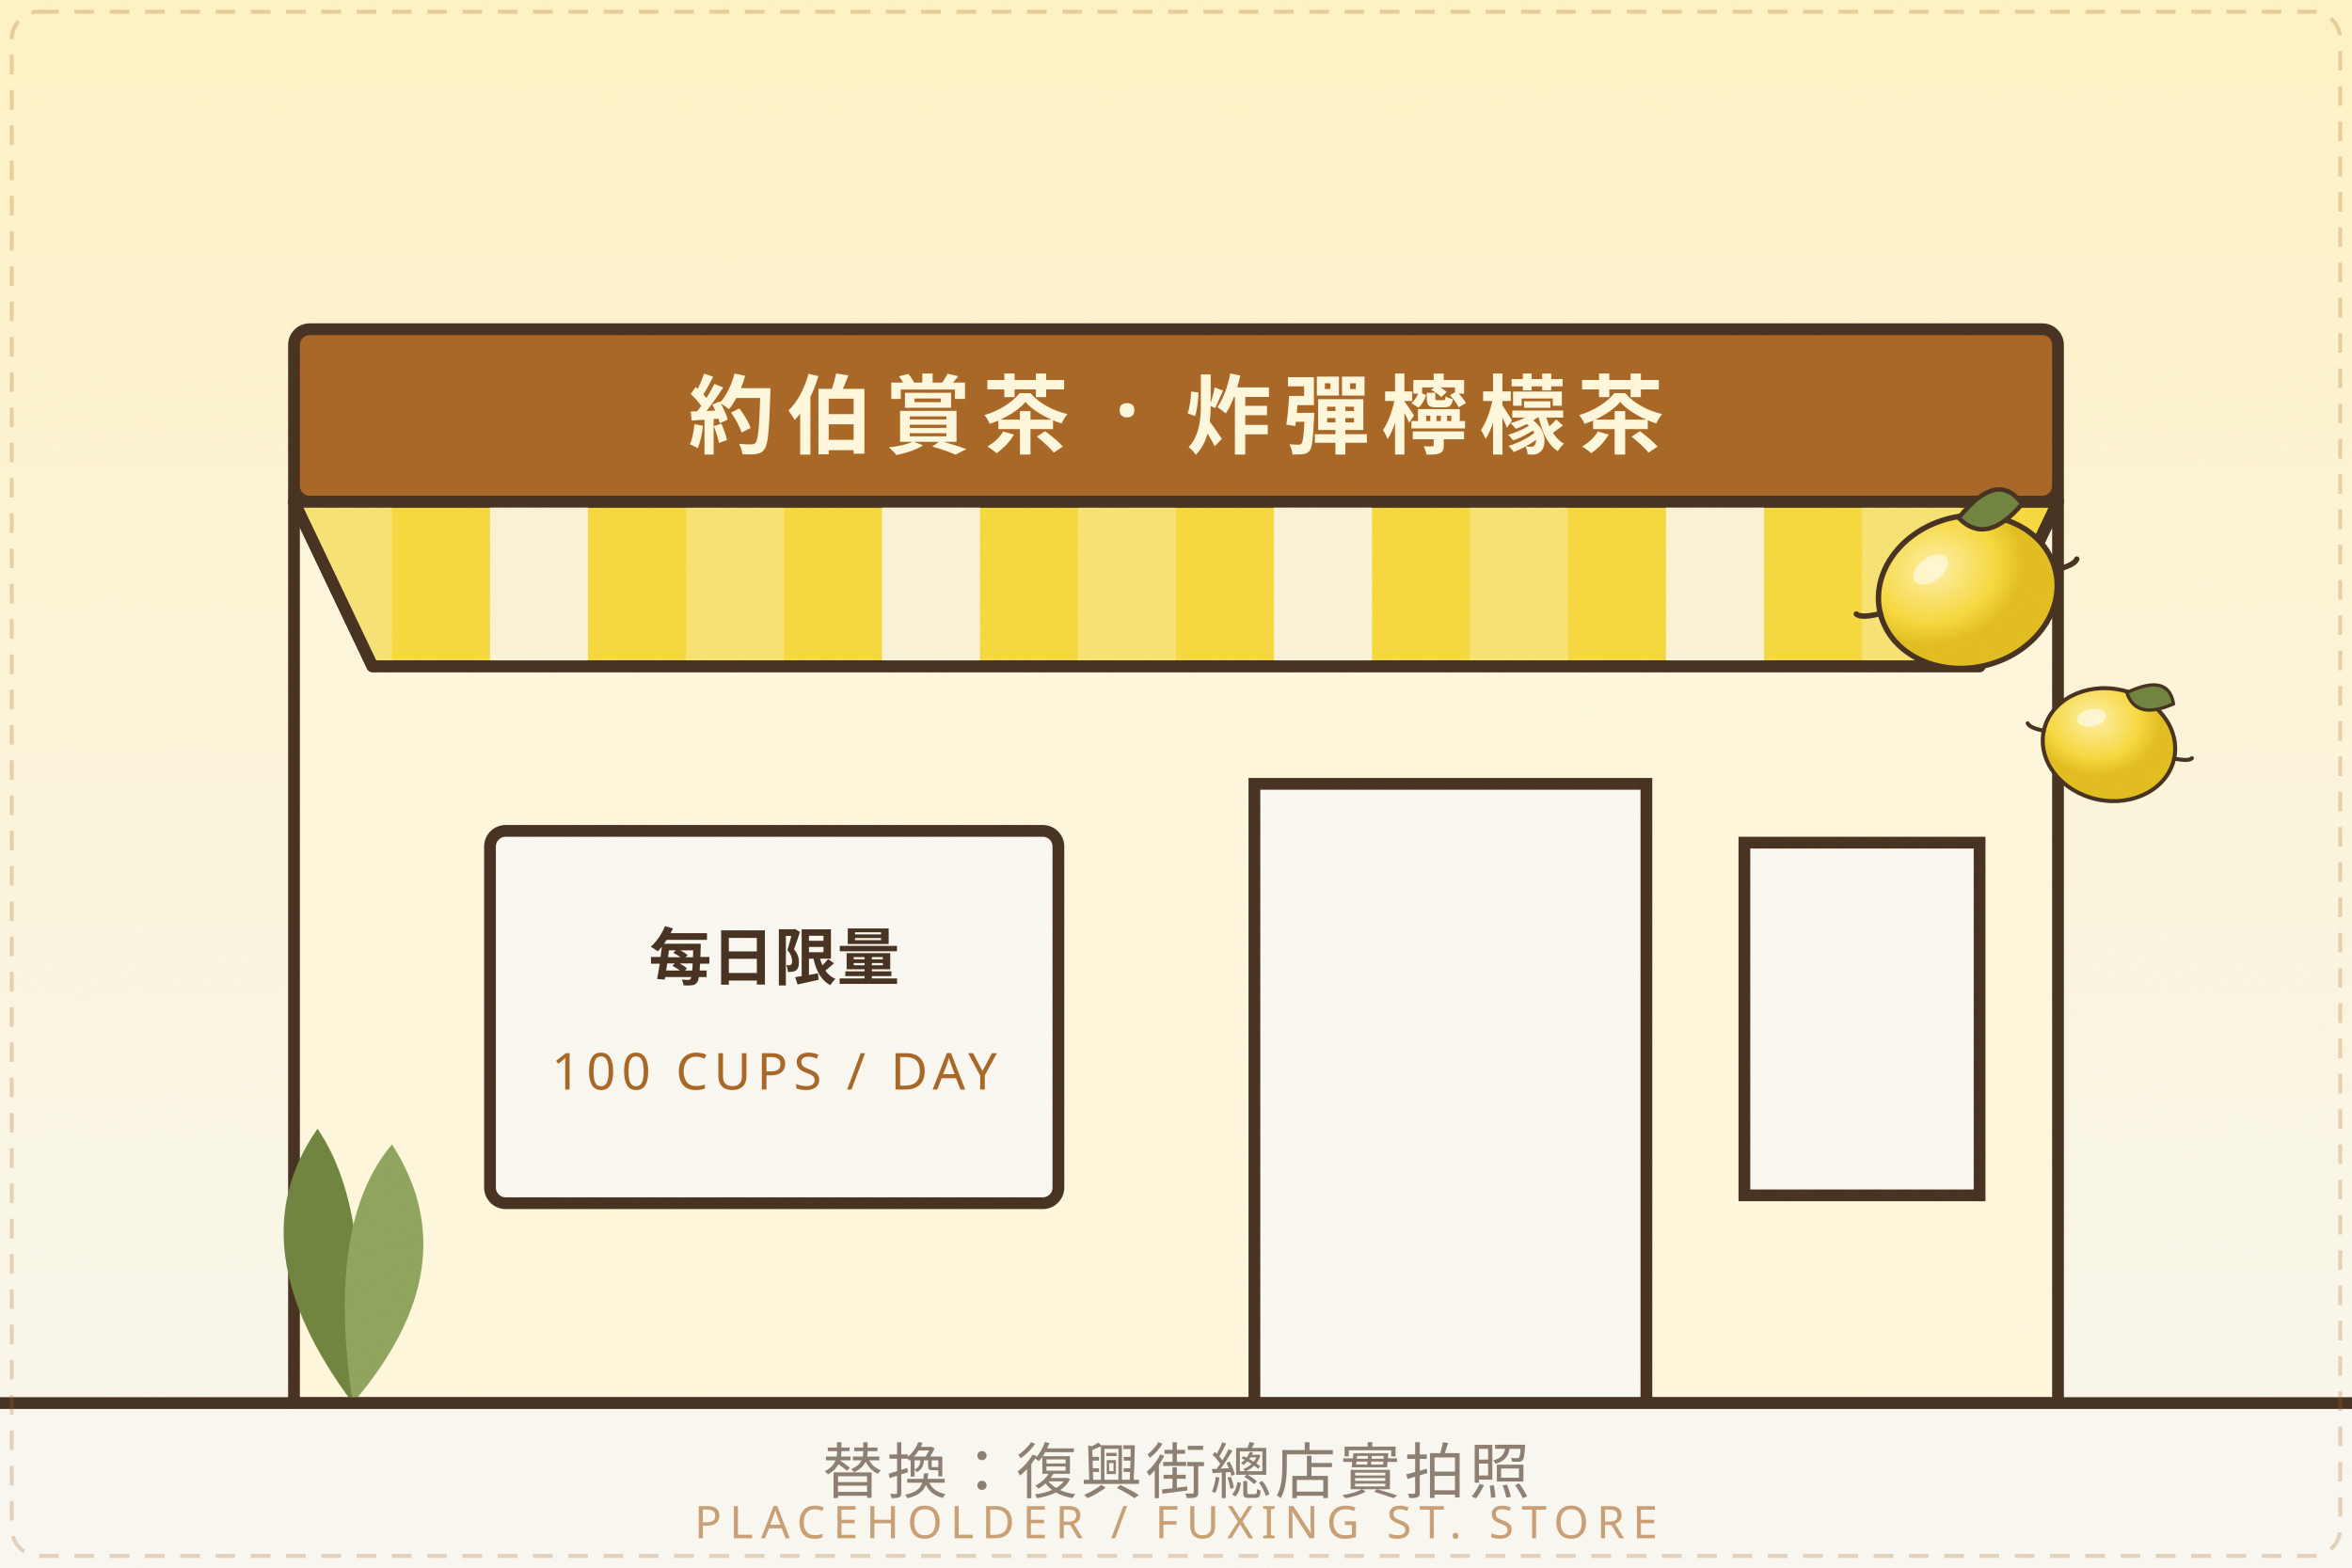
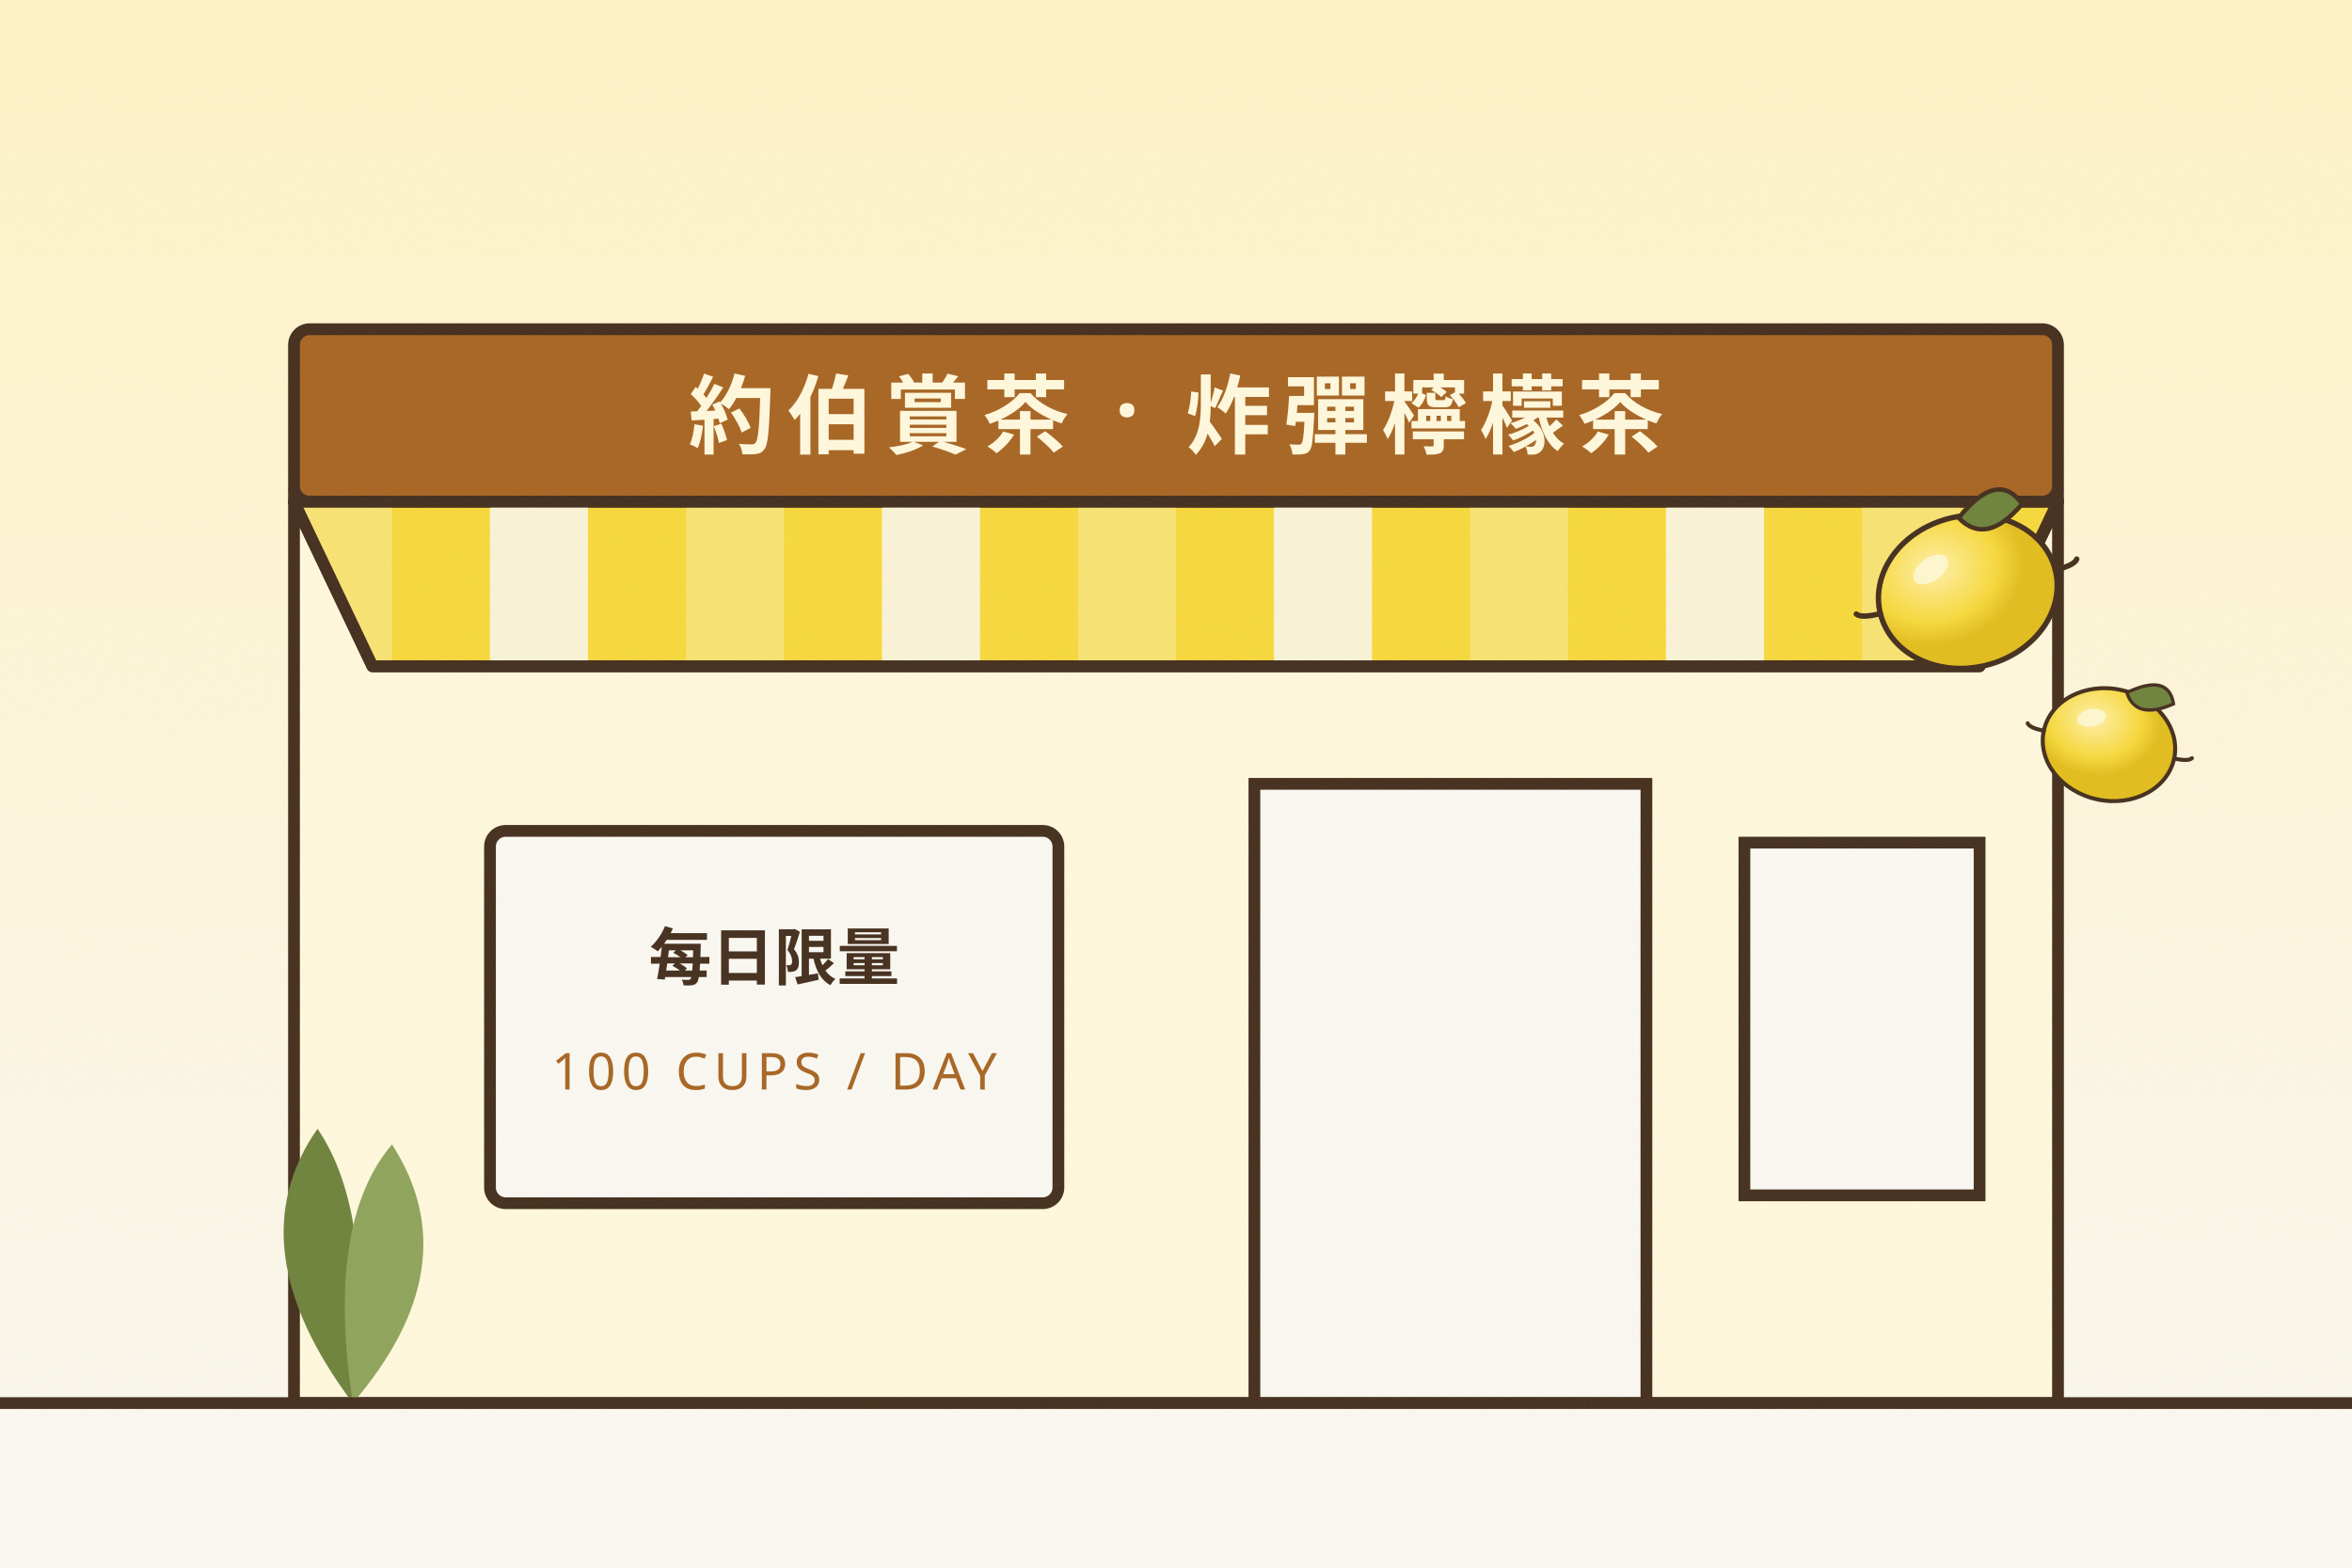
- <svg xmlns="http://www.w3.org/2000/svg" viewBox="0 0 1200 800" width="1200" height="800" role="img" aria-label="替換：復興街總店實拍照">
+ <svg xmlns="http://www.w3.org/2000/svg" viewBox="0 0 1200 800" width="1200" height="800" role="img" aria-label="復興街總店">
  <defs>
    <linearGradient id="tea" x1="0" y1="0" x2="0" y2="1">
      <stop offset="0%" stop-color="#C98D47" />
      <stop offset="60%" stop-color="#A86624" />
      <stop offset="100%" stop-color="#8A5019" />
    </linearGradient>
    <linearGradient id="sky" x1="0" y1="0" x2="0" y2="1">
      <stop offset="0%" stop-color="#FFF3C4" />
      <stop offset="100%" stop-color="#FAF8F1" />
    </linearGradient>
    <radialGradient id="lemonG" cx="35%" cy="30%">
      <stop offset="0%" stop-color="#FFF0A8" />
      <stop offset="70%" stop-color="#F7D83D" />
      <stop offset="100%" stop-color="#E2BD1E" />
    </radialGradient>
    <filter id="grain">
      <feTurbulence type="fractalNoise" baseFrequency="0.9" numOctaves="2" />
    </filter>
  </defs>
  <rect width="1200" height="800" fill="#FAF8F1" />
  <rect width="1200" height="800" fill="url(#sky)" />
  <g stroke="#46301F" stroke-width="6" stroke-linejoin="round">
    <rect x="150" y="250" width="900" height="466" fill="#FFF8DC" />
    <rect x="150" y="168" width="900" height="88" rx="8" fill="#A86624" />
    <path d="M 150 256 h 900 l -40 84 h -820 z" fill="#F7D83D" />
  </g>
  <clipPath id="awning">
    <path d="M 150 256 h 900 l -40 84 h -820 z" />
  </clipPath>
  <g clip-path="url(#awning)">
    <rect x="150" y="256" width="50" height="84" fill="#FAF8F1" opacity="0.3" />
    <rect x="250" y="256" width="50" height="84" fill="#FAF8F1" opacity="0.85" />
    <rect x="350" y="256" width="50" height="84" fill="#FAF8F1" opacity="0.3" />
    <rect x="450" y="256" width="50" height="84" fill="#FAF8F1" opacity="0.85" />
    <rect x="550" y="256" width="50" height="84" fill="#FAF8F1" opacity="0.3" />
    <rect x="650" y="256" width="50" height="84" fill="#FAF8F1" opacity="0.85" />
    <rect x="750" y="256" width="50" height="84" fill="#FAF8F1" opacity="0.3" />
    <rect x="850" y="256" width="50" height="84" fill="#FAF8F1" opacity="0.85" />
    <rect x="950" y="256" width="50" height="84" fill="#FAF8F1" opacity="0.3" />
  </g>
  <path d="M 150 256 h 900 l -40 84 h -820 z" fill="none" stroke="#46301F" stroke-width="6" stroke-linejoin="round" />
  <text x="600" y="228" text-anchor="middle" font-family="'Noto Sans TC','PingFang TC','Microsoft JhengHei',sans-serif" font-size="44" font-weight="700" fill="#FFF8DC" letter-spacing="6">約伯賞茶 · 炸彈檸檬茶</text>
  <g stroke="#46301F" stroke-width="6">
    <rect x="640" y="400" width="200" height="316" fill="#FAF8F1" />
    <rect x="890" y="430" width="120" height="180" fill="#FAF8F1" />
    <rect x="250" y="424" width="290" height="190" rx="8" fill="#FAF8F1" />
  </g>
  <text x="395" y="500" text-anchor="middle" font-family="'Noto Sans TC','PingFang TC','Microsoft JhengHei',sans-serif" font-size="32" font-weight="700" fill="#46301F">每日限量</text>
  <text x="395" y="556" text-anchor="middle" font-family="'Noto Sans TC','PingFang TC','Microsoft JhengHei',sans-serif" font-size="26" fill="#A86624" letter-spacing="3">100 CUPS / DAY</text>
  <g transform="translate(1004 302) rotate(-14)">
    <ellipse rx="46" ry="38.64" fill="url(#lemonG)" stroke="#46301F" stroke-width="2.76" />
    <path d="M -46 0 q -10.12 0 -11.96 -2.76" fill="none" stroke="#46301F" stroke-width="2.76" stroke-linecap="round" />
    <path d="M 46 0 q 10.12 0 11.96 -2.76" fill="none" stroke="#46301F" stroke-width="2.76" stroke-linecap="round" />
    <ellipse cx="-15.64" cy="-15.64" rx="10.12" ry="5.98" fill="#FFFBE0" opacity="0.75" transform="rotate(-22 -15.64 -15.64)" />
    <path d="M 4.6 -37.72 q 25.3 -19.32 33.12 0.92 q -23 16.56 -33.12 -0.92 z" fill="#6F843D" stroke="#46301F" stroke-width="2.3" />
  </g>
  <g transform="translate(1076 380) rotate(12)">
    <ellipse rx="34" ry="28.56" fill="url(#lemonG)" stroke="#46301F" stroke-width="2.04" />
    <path d="M -34 0 q -7.48 0 -8.84 -2.04" fill="none" stroke="#46301F" stroke-width="2.04" stroke-linecap="round" />
    <path d="M 34 0 q 7.48 0 8.84 -2.04" fill="none" stroke="#46301F" stroke-width="2.04" stroke-linecap="round" />
    <ellipse cx="-11.56" cy="-11.56" rx="7.48" ry="4.42" fill="#FFFBE0" opacity="0.75" transform="rotate(-22 -11.56 -11.56)" />
    <path d="M 3.4 -27.88 q 18.7 -14.28 24.48 0.68 q -17 12.24 -24.48 -0.68 z" fill="#6F843D" stroke="#46301F" stroke-width="1.7" />
  </g>
  <g>
    <path d="M 180 716 q -60 -80 -18 -140 q 30 44 18 140" fill="#6F843D" />
    <path d="M 180 716 q 60 -70 20 -132 q -34 40 -20 132" fill="#8FA45C" />
  </g>
  <rect x="0" y="716" width="1200" height="84" fill="#FAF8F1" />
  <path d="M 0 716 h 1200" stroke="#46301F" stroke-width="6" />
  <rect width="1200" height="800" filter="url(#grain)" opacity="0.05" />
-   <g opacity="0.6" font-family="'Noto Sans TC','PingFang TC','Microsoft JhengHei',sans-serif">
-     <text x="600" y="762" text-anchor="middle" font-size="31" fill="#46301F" letter-spacing="2">替換：復興街總店實拍照</text>
-     <text x="600" y="785" text-anchor="middle" font-size="23" fill="#A86624" letter-spacing="4">PLACEHOLDER / FUXING ST. STORE</text>
-   </g>
-   <rect x="6" y="6" width="1188" height="788" fill="none" stroke="#A86624" stroke-opacity="0.26" stroke-width="2" stroke-dasharray="10 8" rx="14" />
</svg>
